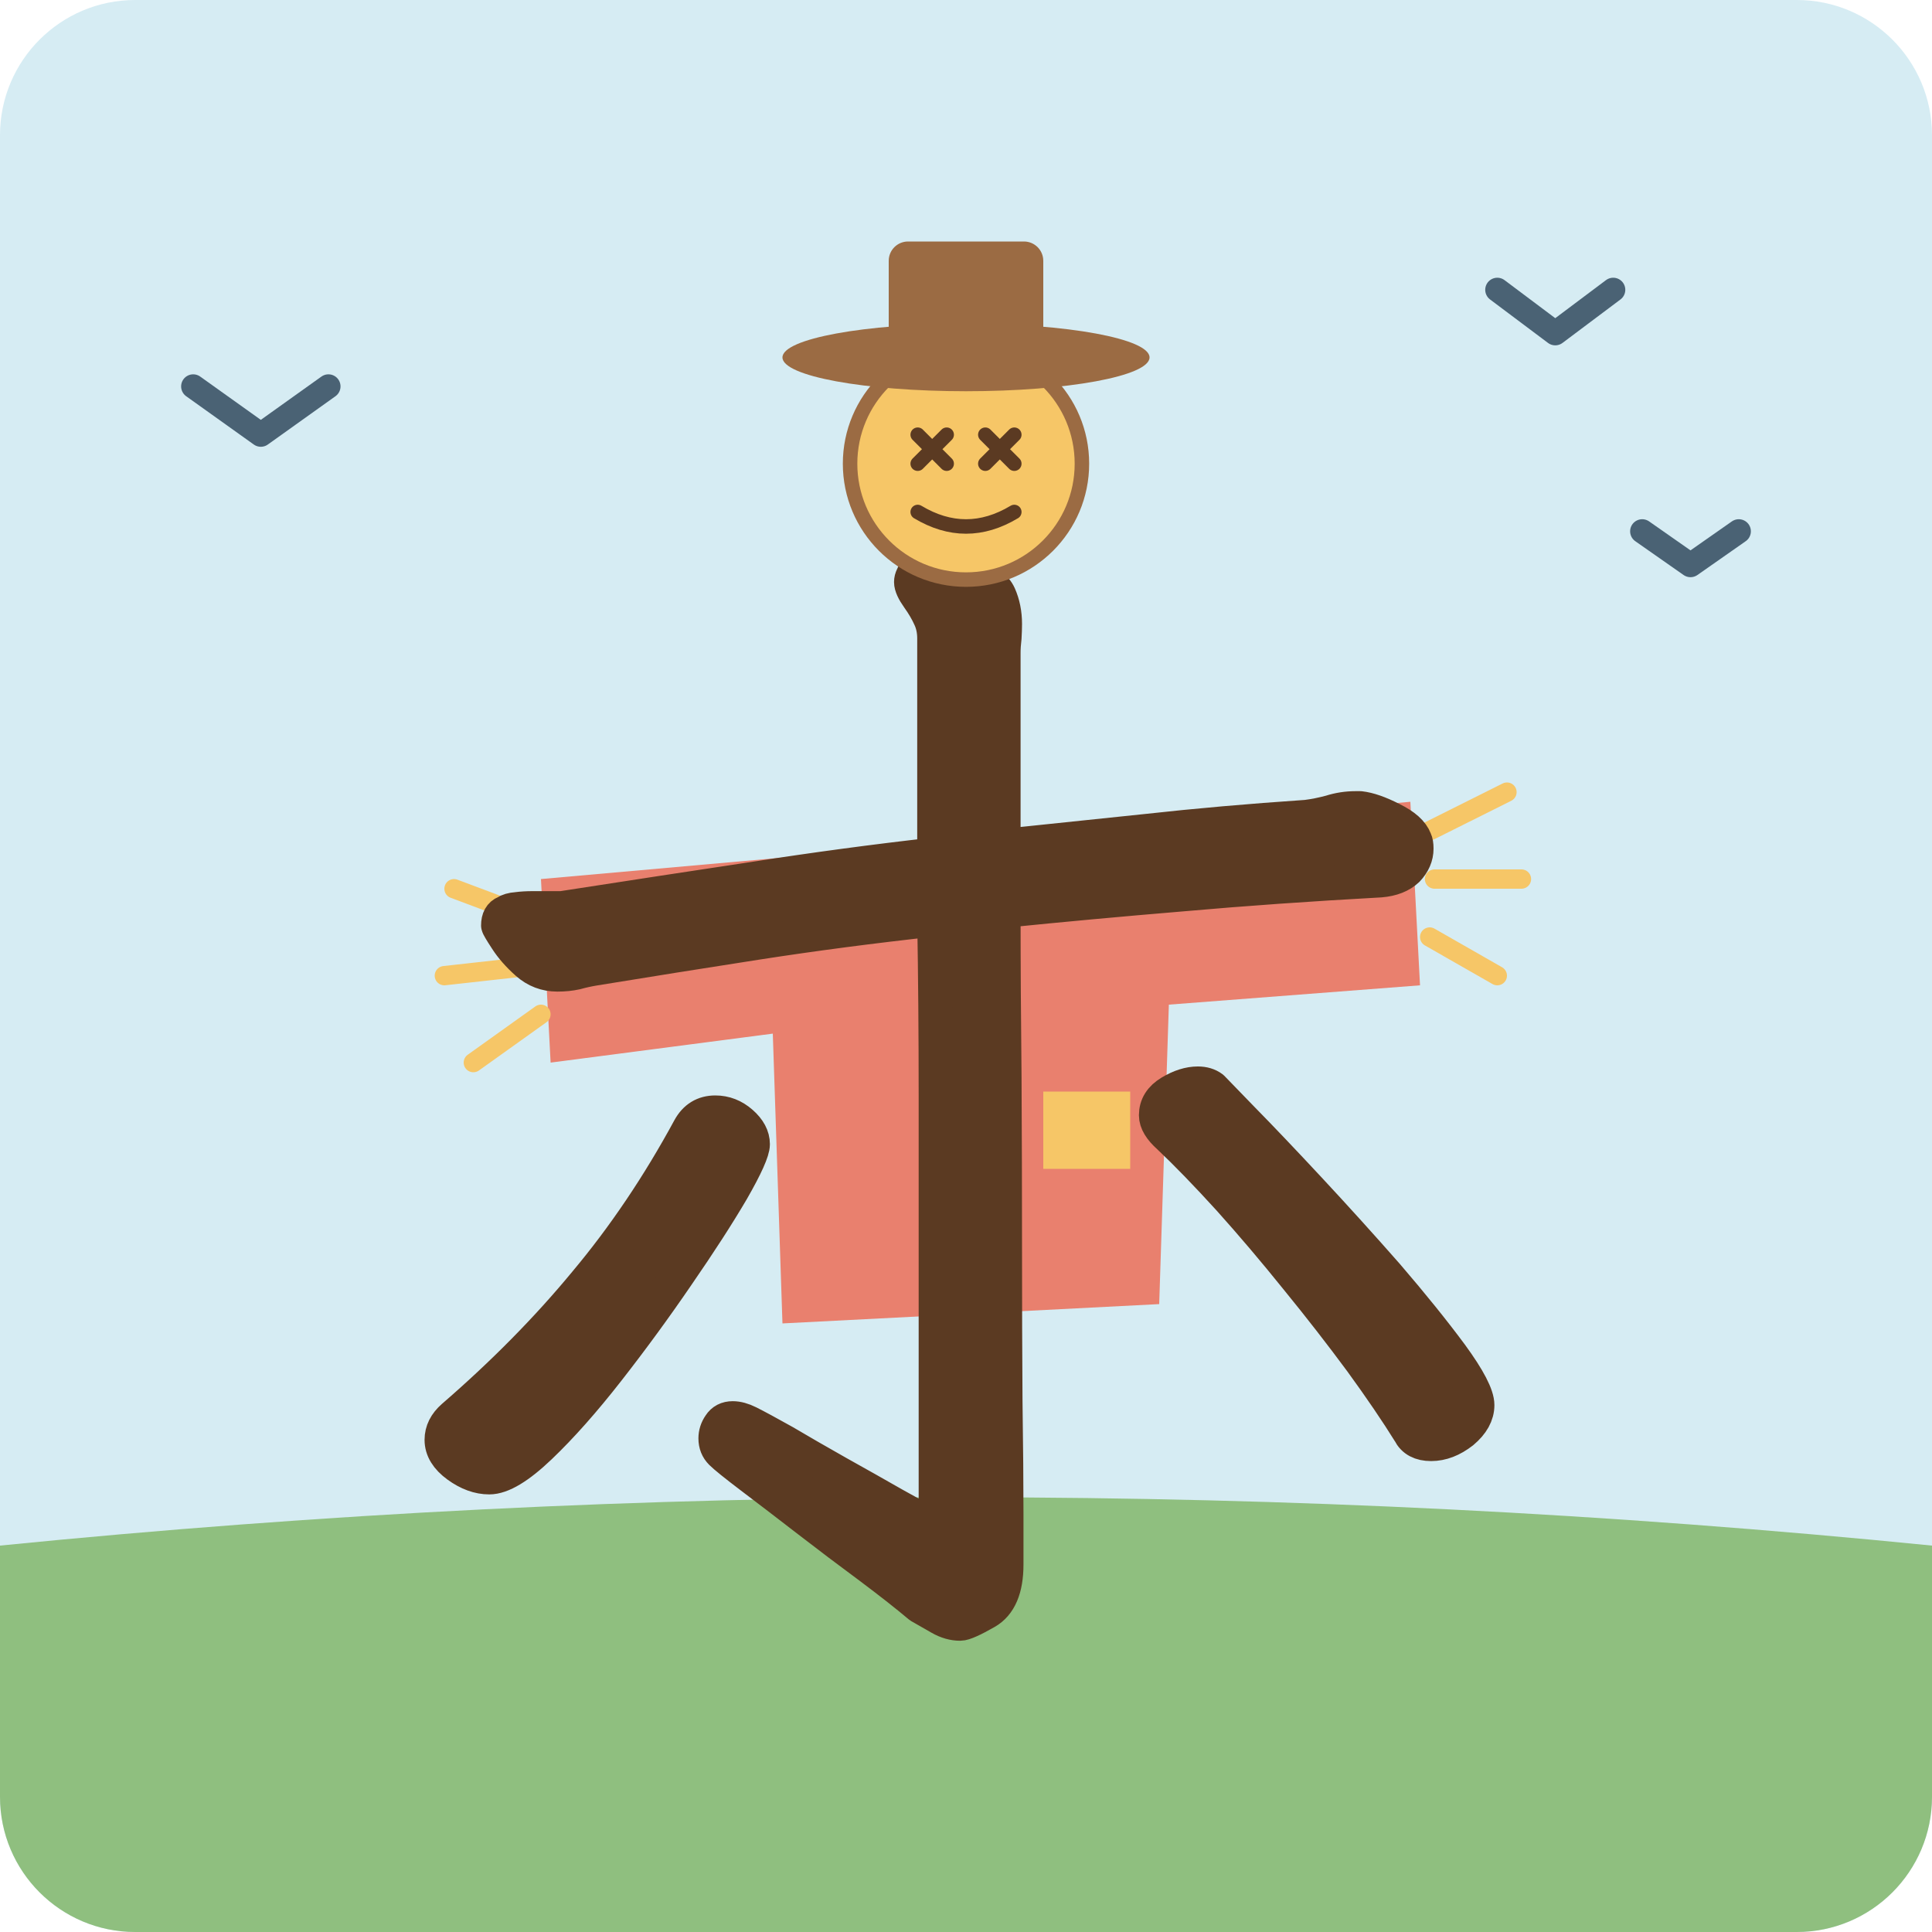
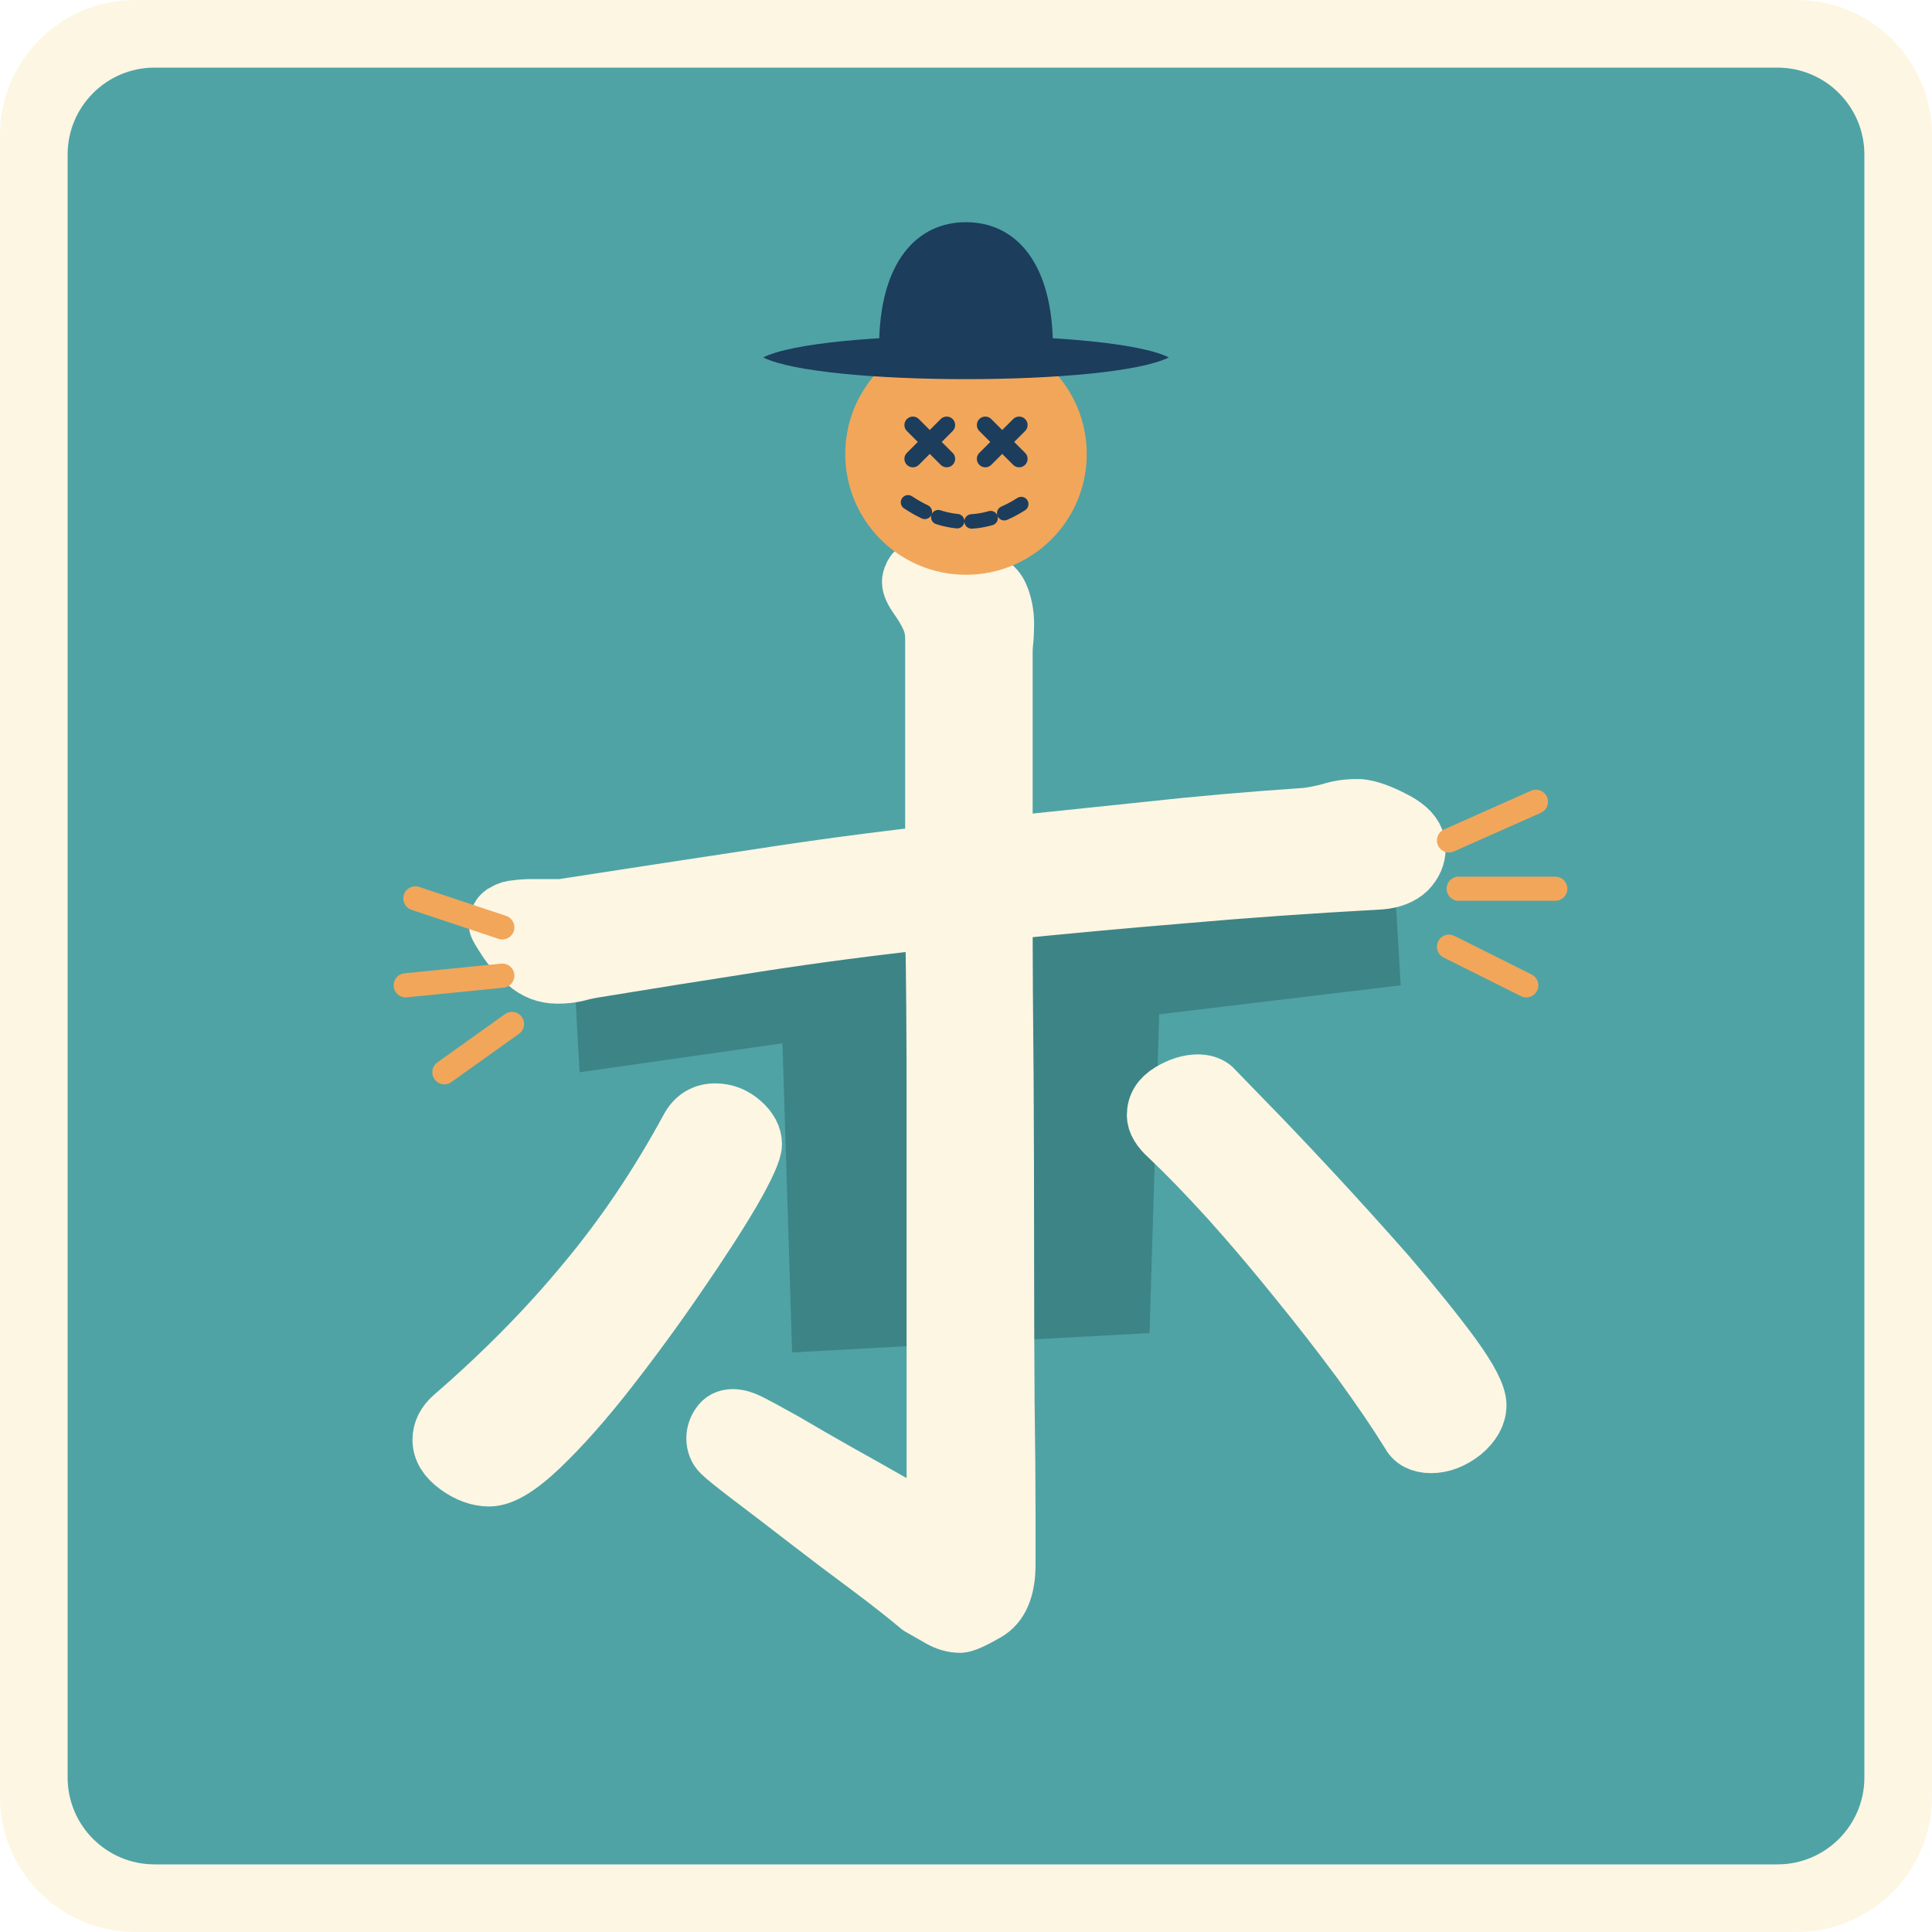
<svg xmlns="http://www.w3.org/2000/svg" viewBox="0 0 400 400">
-   <rect width="400" height="400" rx="28" fill="#d6ecf3" />
-   <path d="M0 320Q200 300 400 320V372A28 28 0 0 1 372 400H28A28 28 0 0 1 0 372Z" fill="#8fbf7f" />
-   <path d="M112 182L292 166L294 204L242 208L240 270L162 274L160 214L114 220Z" fill="#e9806e" />
-   <rect x="216" y="226" width="18" height="16" fill="#f6c667" />
-   <g stroke="#f6c667" stroke-width="4" stroke-linecap="round">
-     <path d="M110 190l-16-6M110 200l-18 2M112 210l-14 10M296 172l16-8M297 182l18 0M296 194l14 8" />
+   <rect width="400" height="400" rx="28" fill="#fdf6e3" />
+   <defs>
+     <clipPath id="card">
+       <rect x="14" y="14" width="372" height="372" rx="18" />
+     </clipPath>
+   </defs>
+   <rect x="14" y="14" width="372" height="372" rx="18" fill="#4fa3a5" />
+   <g clip-path="url(#card)">
+     <path d="M118 186L288 170L290 204L240 210L238 276L164 280L162 216L120 222Z" fill="#3d8486" />
  </g>
-   <g fill="none" stroke="#4a6274" stroke-width="5" stroke-linecap="round" stroke-linejoin="round">
-     <path d="M40 80l14 10 14-10M310 60l12 9 12-9M340 110l10 7 10-7" />
+   <path id="glyph" d="M193.7 294.5L193.7 316.1Q190.7 314.6 185.2 311.5Q179.6 308.3 173.5 304.9Q167.3 301.4 162.4 298.5Q157.4 295.7 155.0 294.5Q153.2 293.6 151.7 293.6Q149.9 293.6 149.0 295.0Q148.1 296.3 148.1 297.8Q148.1 299.6 149.3 300.8Q150.5 302.0 155.5 305.8Q160.4 309.5 167.0 314.6Q173.6 319.7 180.1 324.5Q186.5 329.3 190.4 332.6Q192.5 333.8 194.6 335.0Q196.7 336.2 198.8 336.2Q200.0 336.2 204.2 333.8Q208.4 331.4 208.4 323.9Q208.4 322.4 208.4 313.4Q208.4 304.4 208.2 290.0Q208.1 275.6 208.1 258.4Q208.1 241.1 208.0 223.0Q207.8 204.8 207.8 188.6Q225.5 186.8 244.7 185.2Q263.9 183.5 285.8 182.3Q289.4 182.0 291.4 180.1Q293.3 178.1 293.3 175.7Q293.3 174.5 293.0 173.9Q292.1 171.5 288.2 169.6Q284.3 167.6 281.6 167.3L280.7 167.3Q278.0 167.3 275.5 168.1Q272.9 168.8 270.5 169.1Q252.8 170.3 237.5 172.0Q222.2 173.6 207.8 175.1L207.8 135.2Q207.8 133.7 208.0 132.1Q208.1 130.4 208.1 129.2Q208.1 125.9 206.9 123.2Q205.7 120.5 201.2 119.3Q198.8 118.7 196.4 118.1Q194.0 117.5 192.2 117.5Q189.5 117.5 188.9 119.3Q188.6 119.9 188.6 120.5Q188.6 121.7 190.1 123.8Q191.6 125.9 192.5 127.9Q193.4 129.8 193.4 132.2L193.4 176.9Q174.8 179.0 156.2 181.9Q137.6 184.7 116.3 188.0L110.3 188.0Q108.5 188.0 107.0 188.2Q105.5 188.3 104.6 188.9Q103.1 189.5 103.1 191.6Q103.1 191.9 104.8 194.5Q106.4 197.0 109.1 199.4Q111.8 201.8 115.4 201.8Q117.5 201.8 119.3 201.4Q121.1 200.9 122.9 200.6Q139.4 197.9 156.8 195.2Q174.2 192.5 193.4 190.4Q193.7 207.8 193.7 227.0Q193.7 246.2 193.7 263.9Q193.7 281.6 193.7 294.5ZM305.9 290.9Q305.9 287.9 300.5 280.5Q295.1 273.2 287.2 264.0Q279.2 254.9 271.1 246.2Q263.0 237.5 257.3 231.7Q251.6 225.8 251.0 225.2Q249.8 224.3 248.0 224.3Q245.3 224.3 242.3 226.1Q239.3 227.9 239.3 230.9Q239.3 233.0 242.0 235.4Q247.4 240.5 254.5 248.3Q261.5 256.1 268.5 264.8Q275.6 273.5 281.8 281.9Q287.9 290.3 291.8 296.6Q293.0 299.0 296.3 299.0Q299.6 299.0 302.8 296.5Q305.9 293.9 305.9 290.9ZM101.3 305.9Q105.2 305.9 111.8 299.6Q118.4 293.3 125.9 283.7Q133.4 274.1 140.3 264.0Q147.2 254.0 151.6 246.5Q155.9 239.0 155.9 236.9Q155.9 234.5 153.5 232.4Q151.1 230.3 148.1 230.3Q144.5 230.3 142.7 233.6Q133.1 251.3 121.2 265.5Q109.4 279.8 93.8 293.3Q91.4 295.4 91.4 298.1Q91.4 301.1 94.7 303.5Q98.0 305.9 101.3 305.9Z" fill="#fdf6e3" stroke="#fdf6e3" stroke-width="12" stroke-linejoin="round" />
+   <g clip-path="url(#card)">
+     <g stroke="#f2a65a" stroke-width="5" stroke-linecap="round">
+       <path d="M104 192l-18-6M104 202l-20 2M106 212l-14 10M300 174l18-8M302 184l20 0M300 196l16 8" />
+     </g>
+     <circle cx="200" cy="94" r="25" fill="#f2a65a" />
+     <path d="M189 88l7 7M196 88l-7 7M204 88l7 7M211 88l-7 7" stroke="#1d3d5c" stroke-width="3.5" stroke-linecap="round" />
+     <path d="M188 104q12 8 24 0" fill="none" stroke="#1d3d5c" stroke-width="3" stroke-linecap="round" stroke-dasharray="4 3" />
+     <path d="M182 72C182 54 190 46 200 46C210 46 218 54 218 72Z" fill="#1d3d5c" />
+     <path d="M158 74C170 68 230 68 242 74C230 80 170 80 158 74Z" fill="#1d3d5c" />
  </g>
-   <path id="glyph" d="M193.7 294.5L193.7 316.1Q190.7 314.6 185.2 311.5Q179.6 308.3 173.5 304.9Q167.3 301.4 162.4 298.5Q157.4 295.7 155.0 294.5Q153.2 293.6 151.7 293.6Q149.9 293.6 149.0 295.0Q148.1 296.3 148.1 297.8Q148.1 299.6 149.3 300.8Q150.5 302.0 155.5 305.8Q160.4 309.5 167.0 314.6Q173.6 319.7 180.1 324.5Q186.5 329.3 190.4 332.6Q192.5 333.8 194.6 335.0Q196.7 336.2 198.8 336.2Q200.0 336.2 204.2 333.8Q208.4 331.4 208.4 323.9Q208.4 322.4 208.4 313.4Q208.4 304.4 208.2 290.0Q208.1 275.6 208.1 258.4Q208.1 241.1 208.0 223.0Q207.8 204.8 207.8 188.6Q225.5 186.8 244.7 185.2Q263.9 183.5 285.8 182.3Q289.4 182.0 291.4 180.1Q293.3 178.1 293.3 175.7Q293.3 174.5 293.0 173.9Q292.1 171.5 288.2 169.6Q284.3 167.6 281.6 167.3L280.7 167.3Q278.0 167.3 275.5 168.1Q272.9 168.8 270.5 169.1Q252.8 170.3 237.5 172.0Q222.2 173.6 207.8 175.1L207.8 135.2Q207.8 133.7 208.0 132.1Q208.1 130.4 208.1 129.2Q208.1 125.9 206.9 123.2Q205.7 120.5 201.2 119.3Q198.8 118.7 196.4 118.1Q194.0 117.5 192.2 117.5Q189.5 117.5 188.9 119.3Q188.6 119.9 188.6 120.5Q188.6 121.7 190.1 123.8Q191.6 125.9 192.5 127.9Q193.4 129.8 193.4 132.2L193.4 176.9Q174.8 179.0 156.2 181.9Q137.6 184.7 116.3 188.0L110.3 188.0Q108.5 188.0 107.0 188.2Q105.5 188.3 104.6 188.9Q103.1 189.5 103.1 191.6Q103.1 191.9 104.8 194.5Q106.4 197.0 109.1 199.4Q111.8 201.8 115.4 201.8Q117.5 201.8 119.3 201.4Q121.1 200.9 122.9 200.6Q139.4 197.9 156.8 195.2Q174.2 192.5 193.4 190.4Q193.7 207.8 193.7 227.0Q193.7 246.2 193.7 263.9Q193.7 281.6 193.7 294.5ZM305.9 290.9Q305.9 287.9 300.5 280.5Q295.1 273.2 287.2 264.0Q279.2 254.9 271.1 246.2Q263.0 237.5 257.3 231.7Q251.6 225.8 251.0 225.2Q249.8 224.3 248.0 224.3Q245.3 224.3 242.3 226.1Q239.3 227.9 239.3 230.9Q239.3 233.0 242.0 235.4Q247.4 240.5 254.5 248.3Q261.5 256.1 268.5 264.8Q275.6 273.5 281.8 281.9Q287.9 290.3 291.8 296.6Q293.0 299.0 296.3 299.0Q299.6 299.0 302.8 296.5Q305.9 293.9 305.9 290.9ZM101.3 305.9Q105.2 305.9 111.8 299.6Q118.4 293.3 125.9 283.7Q133.4 274.1 140.3 264.0Q147.2 254.0 151.6 246.5Q155.9 239.0 155.9 236.9Q155.9 234.5 153.5 232.4Q151.1 230.3 148.1 230.3Q144.5 230.3 142.7 233.6Q133.1 251.3 121.2 265.5Q109.4 279.8 93.8 293.3Q91.4 295.4 91.4 298.1Q91.4 301.1 94.7 303.5Q98.0 305.9 101.3 305.9Z" fill="#5b3a22" stroke="#5b3a22" stroke-width="7" stroke-linejoin="round" />
-   <circle cx="200" cy="96" r="24" fill="#f6c667" stroke="#9b6b43" stroke-width="3" />
-   <path d="M190 90l6 6M196 90l-6 6M204 90l6 6M210 90l-6 6M190 106q10 6 20 0" fill="none" stroke="#5b3a22" stroke-width="3" stroke-linecap="round" />
-   <rect x="184" y="50" width="32" height="24" rx="4" fill="#9b6b43" />
-   <ellipse cx="200" cy="74" rx="38" ry="7" fill="#9b6b43" />
</svg>
